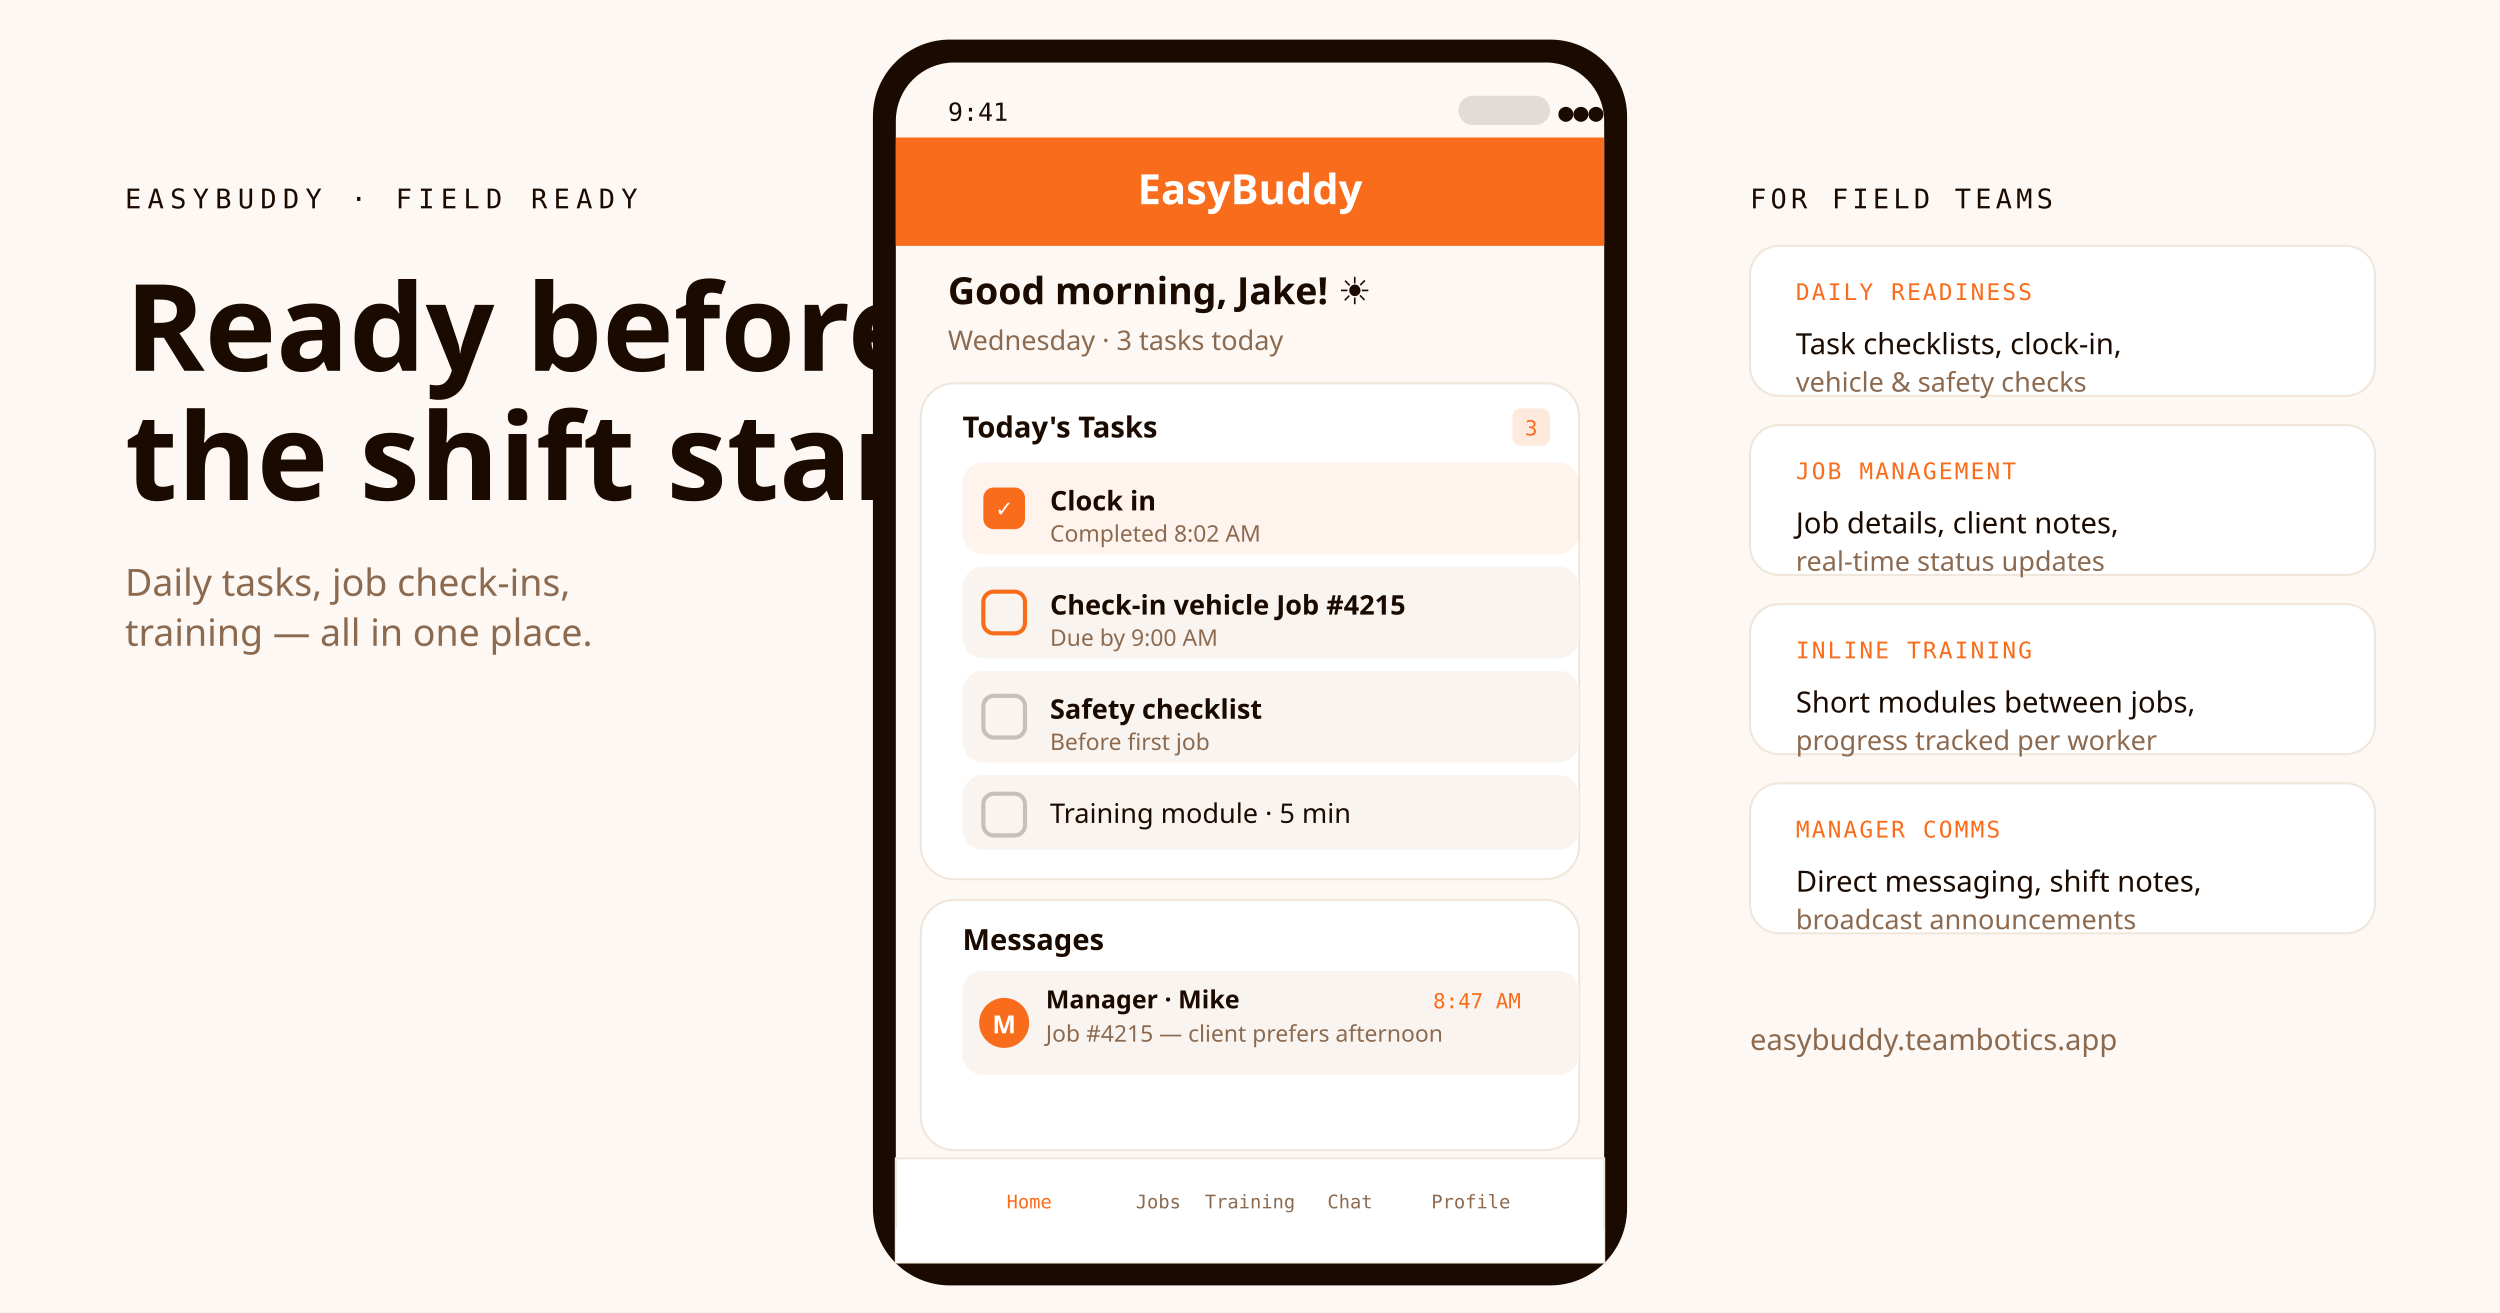
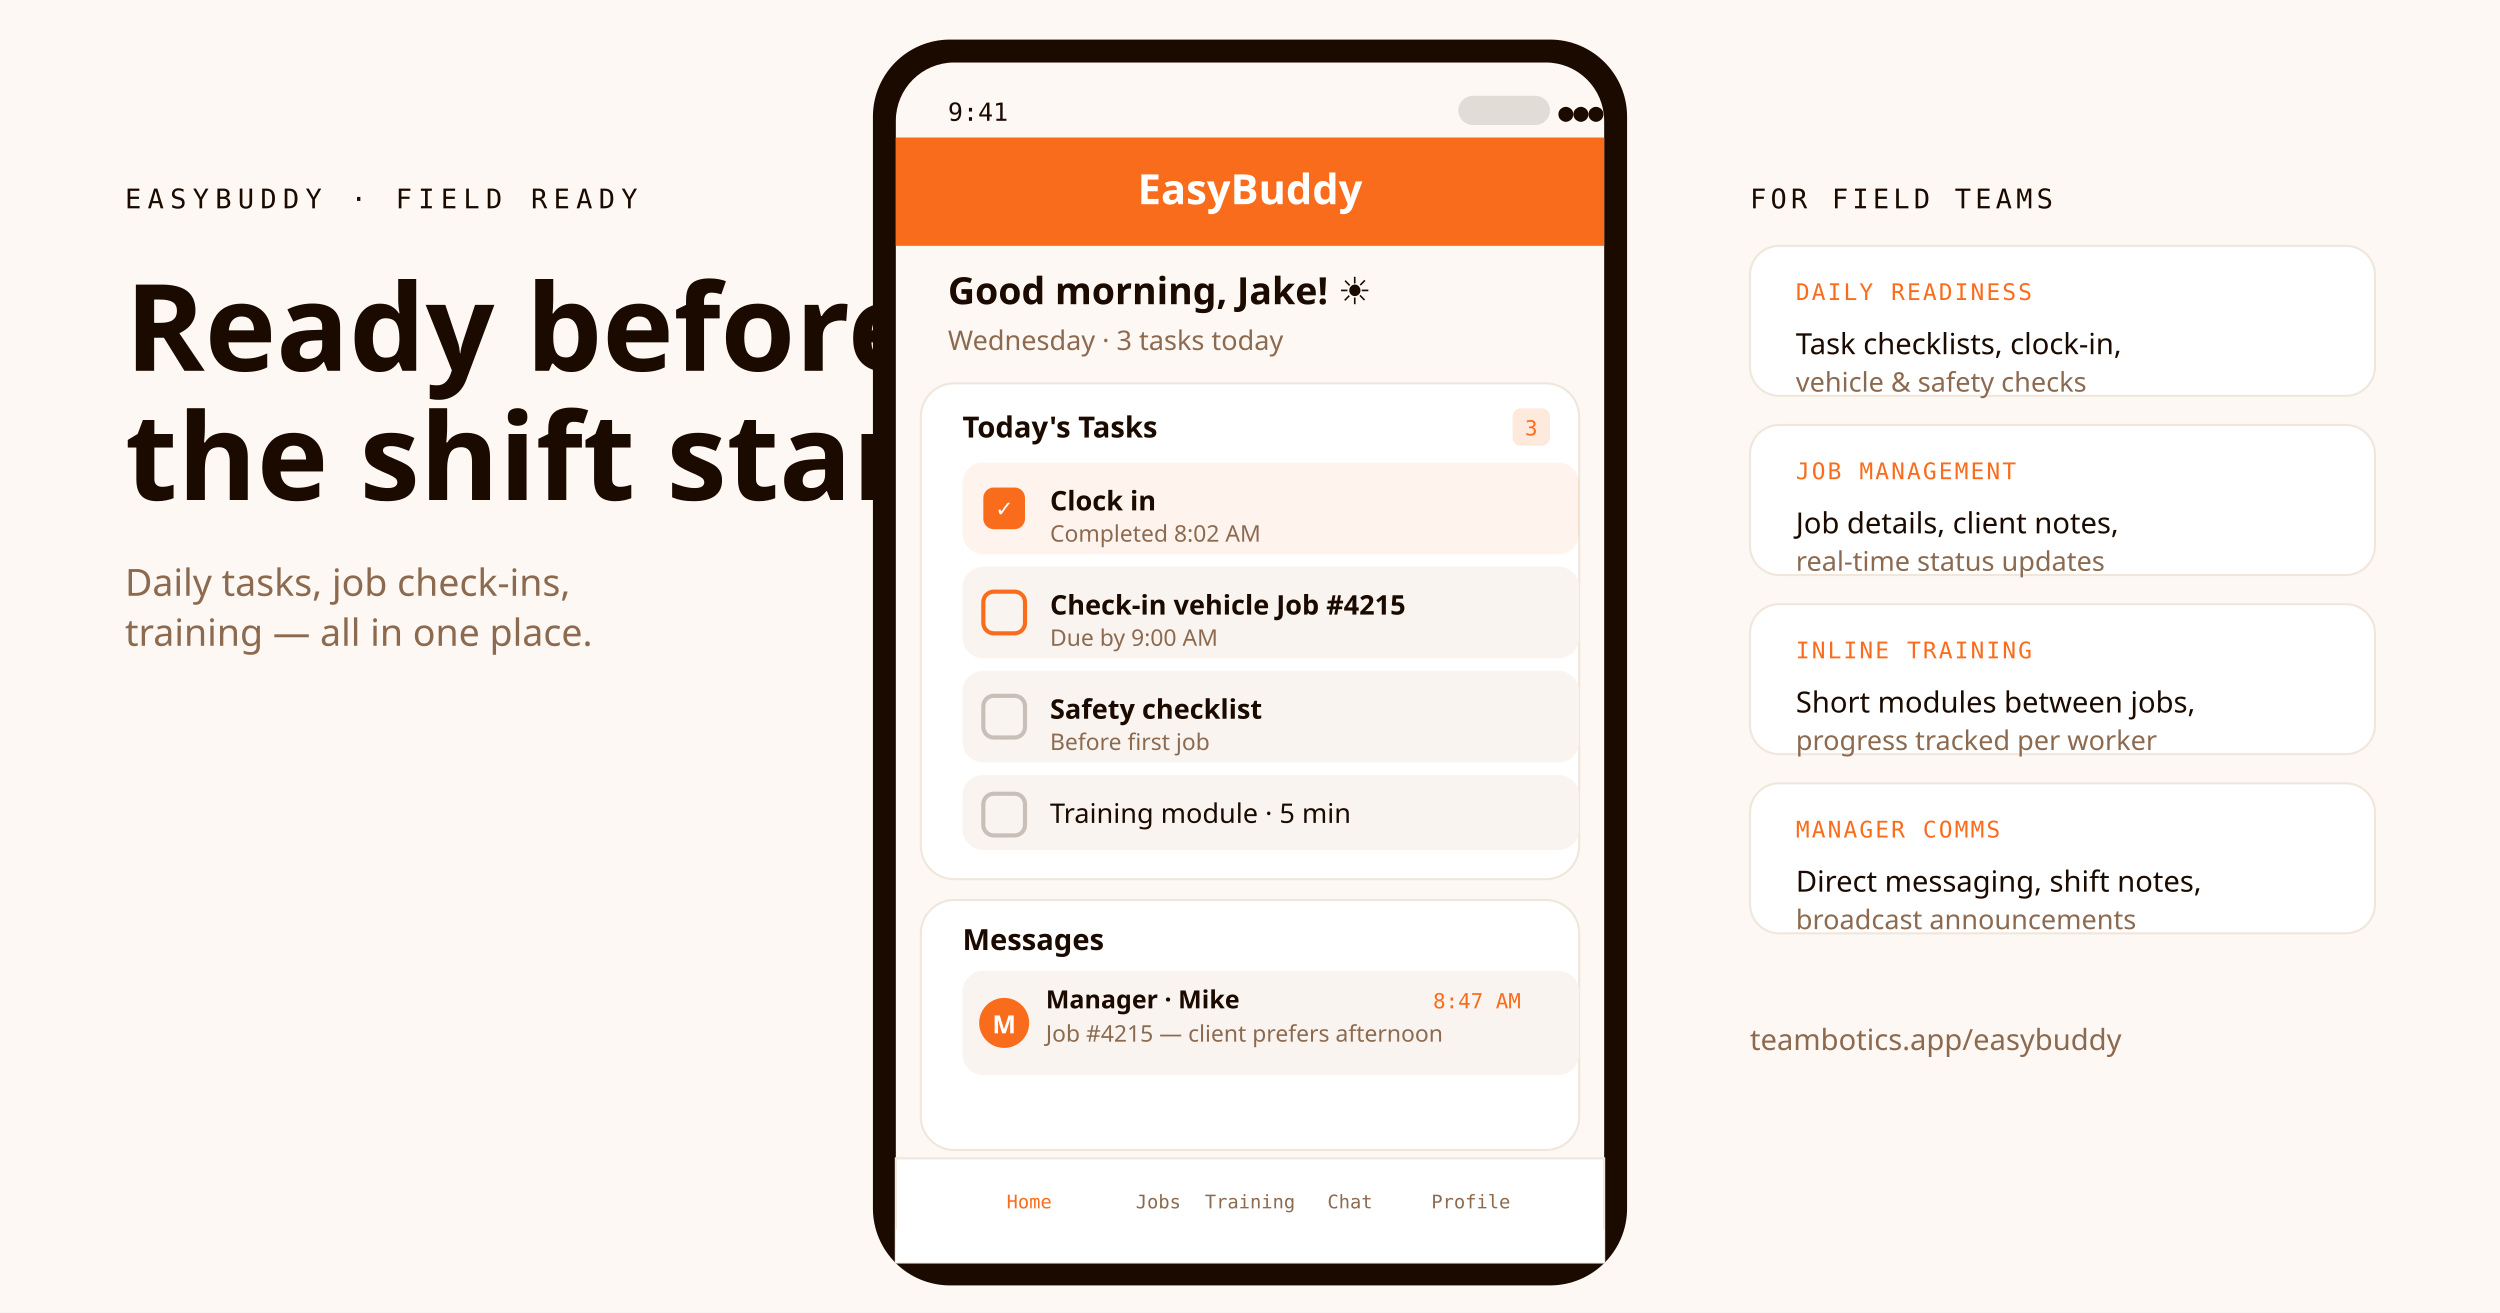
<svg xmlns="http://www.w3.org/2000/svg" width="1200" height="630" viewBox="0 0 1200 630" role="img" aria-labelledby="easy-title easy-desc">
  <rect width="1200" height="630" fill="#fdf8f3" />
  <text x="60" y="100" fill="#1a0a00" font-family="Geist Mono, monospace" font-size="13" letter-spacing="3">EASYBUDDY · FIELD READY</text>
  <text x="60" y="178" fill="#1a0a00" font-family="Bricolage Grotesque, sans-serif" font-size="58" font-weight="800">Ready before</text>
  <text x="60" y="240" fill="#1a0a00" font-family="Bricolage Grotesque, sans-serif" font-size="58" font-weight="800">the shift starts.</text>
  <text x="60" y="286" fill="#8c6a50" font-family="Hanken Grotesk, sans-serif" font-size="18">Daily tasks, job check-ins,</text>
  <text x="60" y="310" fill="#8c6a50" font-family="Hanken Grotesk, sans-serif" font-size="18">training — all in one place.</text>
  <rect x="420" y="20" width="360" height="596" rx="36" fill="#1a0a00" stroke="#1a0a00" stroke-width="2" />
  <rect x="430" y="30" width="340" height="576" rx="28" fill="#fdf8f3" />
  <text x="455" y="58" fill="#1a0a00" font-family="Geist Mono, monospace" font-size="12">9:41</text>
  <rect x="700" y="46" width="44" height="14" rx="7" fill="#1a0a00" fill-opacity="0.12" />
  <text x="748" y="58" fill="#1a0a00" font-family="Geist Mono, monospace" font-size="12">●●●</text>
  <rect x="430" y="66" width="340" height="52" fill="#f96c1b" />
  <text x="600" y="98" fill="#ffffff" font-family="Bricolage Grotesque, sans-serif" font-size="20" font-weight="700" text-anchor="middle">EasyBuddy</text>
  <text x="455" y="146" fill="#1a0a00" font-family="Bricolage Grotesque, sans-serif" font-size="18" font-weight="700">Good morning, Jake! ☀️</text>
  <text x="455" y="168" fill="#8c6a50" font-family="Hanken Grotesk, sans-serif" font-size="13">Wednesday · 3 tasks today</text>
  <rect x="442" y="184" width="316" height="238" rx="16" fill="#ffffff" stroke="#f0e6db" stroke-width="1" />
  <text x="462" y="210" fill="#1a0a00" font-family="Hanken Grotesk, sans-serif" font-size="14" font-weight="700">Today's Tasks</text>
  <rect x="726" y="196" width="18" height="18" rx="4" fill="#f96c1b" fill-opacity="0.15" />
  <text x="735" y="209" fill="#f96c1b" font-family="Geist Mono, monospace" font-size="10" text-anchor="middle">3</text>
  <rect x="462" y="222" width="296" height="44" rx="10" fill="#f96c1b" fill-opacity="0.08" />
  <rect x="472" y="234" width="20" height="20" rx="5" fill="#f96c1b" />
  <text x="482" y="248" fill="#ffffff" font-family="Geist Mono, monospace" font-size="12" text-anchor="middle">✓</text>
  <text x="504" y="245" fill="#1a0a00" font-family="Hanken Grotesk, sans-serif" font-size="13" font-weight="600">Clock in</text>
  <text x="504" y="260" fill="#8c6a50" font-family="Hanken Grotesk, sans-serif" font-size="11">Completed 8:02 AM</text>
  <rect x="462" y="272" width="296" height="44" rx="10" fill="#f9f4ef" />
  <rect x="472" y="284" width="20" height="20" rx="5" fill="none" stroke="#f96c1b" stroke-width="2" />
  <text x="504" y="295" fill="#1a0a00" font-family="Hanken Grotesk, sans-serif" font-size="13" font-weight="600">Check-in vehicle Job #4215</text>
  <text x="504" y="310" fill="#8c6a50" font-family="Hanken Grotesk, sans-serif" font-size="11">Due by 9:00 AM</text>
  <rect x="462" y="322" width="296" height="44" rx="10" fill="#f9f4ef" />
  <rect x="472" y="334" width="20" height="20" rx="5" fill="none" stroke="#c8c0b8" stroke-width="2" />
  <text x="504" y="345" fill="#1a0a00" font-family="Hanken Grotesk, sans-serif" font-size="13" font-weight="600">Safety checklist</text>
  <text x="504" y="360" fill="#8c6a50" font-family="Hanken Grotesk, sans-serif" font-size="11">Before first job</text>
  <rect x="462" y="372" width="296" height="36" rx="10" fill="#f9f4ef" />
  <rect x="472" y="381" width="20" height="20" rx="5" fill="none" stroke="#c8c0b8" stroke-width="2" />
  <text x="504" y="395" fill="#1a0a00" font-family="Hanken Grotesk, sans-serif" font-size="13">Training module · 5 min</text>
  <rect x="442" y="432" width="316" height="120" rx="16" fill="#ffffff" stroke="#f0e6db" stroke-width="1" />
  <text x="462" y="456" fill="#1a0a00" font-family="Hanken Grotesk, sans-serif" font-size="14" font-weight="700">Messages</text>
  <rect x="462" y="466" width="296" height="50" rx="10" fill="#f9f4ef" />
  <circle cx="482" cy="491" r="12" fill="#f96c1b" />
  <text x="482" y="496" fill="#ffffff" font-family="Hanken Grotesk, sans-serif" font-size="12" font-weight="700" text-anchor="middle">M</text>
  <text x="502" y="484" fill="#1a0a00" font-family="Hanken Grotesk, sans-serif" font-size="12" font-weight="600">Manager · Mike</text>
  <text x="502" y="500" fill="#8c6a50" font-family="Hanken Grotesk, sans-serif" font-size="11">Job #4215 — client prefers afternoon</text>
  <text x="730" y="484" fill="#f96c1b" font-family="Geist Mono, monospace" font-size="10" text-anchor="end">8:47 AM</text>
  <rect x="430" y="556" width="340" height="50" rx="0" fill="#ffffff" stroke="#f0e6db" stroke-width="1" />
  <rect x="430" y="590" width="340" height="16" rx="0" fill="#ffffff" />
  <text x="494" y="580" fill="#f96c1b" font-family="Geist Mono, monospace" font-size="9" text-anchor="middle">Home</text>
  <text x="556" y="580" fill="#8c6a50" font-family="Geist Mono, monospace" font-size="9" text-anchor="middle">Jobs</text>
  <text x="600" y="580" fill="#8c6a50" font-family="Geist Mono, monospace" font-size="9" text-anchor="middle">Training</text>
  <text x="648" y="580" fill="#8c6a50" font-family="Geist Mono, monospace" font-size="9" text-anchor="middle">Chat</text>
  <text x="706" y="580" fill="#8c6a50" font-family="Geist Mono, monospace" font-size="9" text-anchor="middle">Profile</text>
  <text x="840" y="100" fill="#1a0a00" font-family="Geist Mono, monospace" font-size="13" letter-spacing="2">FOR FIELD TEAMS</text>
  <rect x="840" y="118" width="300" height="72" rx="14" fill="#ffffff" stroke="#f0e6db" stroke-width="1" />
  <text x="862" y="144" fill="#f96c1b" font-family="Geist Mono, monospace" font-size="11" letter-spacing="1">DAILY READINESS</text>
  <text x="862" y="170" fill="#1a0a00" font-family="Hanken Grotesk, sans-serif" font-size="14">Task checklists, clock-in,</text>
  <text x="862" y="188" fill="#8c6a50" font-family="Hanken Grotesk, sans-serif" font-size="13">vehicle &amp; safety checks</text>
  <rect x="840" y="204" width="300" height="72" rx="14" fill="#ffffff" stroke="#f0e6db" stroke-width="1" />
  <text x="862" y="230" fill="#f96c1b" font-family="Geist Mono, monospace" font-size="11" letter-spacing="1">JOB MANAGEMENT</text>
  <text x="862" y="256" fill="#1a0a00" font-family="Hanken Grotesk, sans-serif" font-size="14">Job details, client notes,</text>
  <text x="862" y="274" fill="#8c6a50" font-family="Hanken Grotesk, sans-serif" font-size="13">real-time status updates</text>
  <rect x="840" y="290" width="300" height="72" rx="14" fill="#ffffff" stroke="#f0e6db" stroke-width="1" />
  <text x="862" y="316" fill="#f96c1b" font-family="Geist Mono, monospace" font-size="11" letter-spacing="1">INLINE TRAINING</text>
  <text x="862" y="342" fill="#1a0a00" font-family="Hanken Grotesk, sans-serif" font-size="14">Short modules between jobs,</text>
  <text x="862" y="360" fill="#8c6a50" font-family="Hanken Grotesk, sans-serif" font-size="13">progress tracked per worker</text>
  <rect x="840" y="376" width="300" height="72" rx="14" fill="#ffffff" stroke="#f0e6db" stroke-width="1" />
  <text x="862" y="402" fill="#f96c1b" font-family="Geist Mono, monospace" font-size="11" letter-spacing="1">MANAGER COMMS</text>
  <text x="862" y="428" fill="#1a0a00" font-family="Hanken Grotesk, sans-serif" font-size="14">Direct messaging, shift notes,</text>
  <text x="862" y="446" fill="#8c6a50" font-family="Hanken Grotesk, sans-serif" font-size="13">broadcast announcements</text>
-   <text x="840" y="504" fill="#8c6a50" font-family="Hanken Grotesk, sans-serif" font-size="14">easybuddy.teambotics.app</text>
+   <text x="840" y="504" fill="#8c6a50" font-family="Hanken Grotesk, sans-serif" font-size="14">teambotics.app/easybuddy</text>
</svg>
